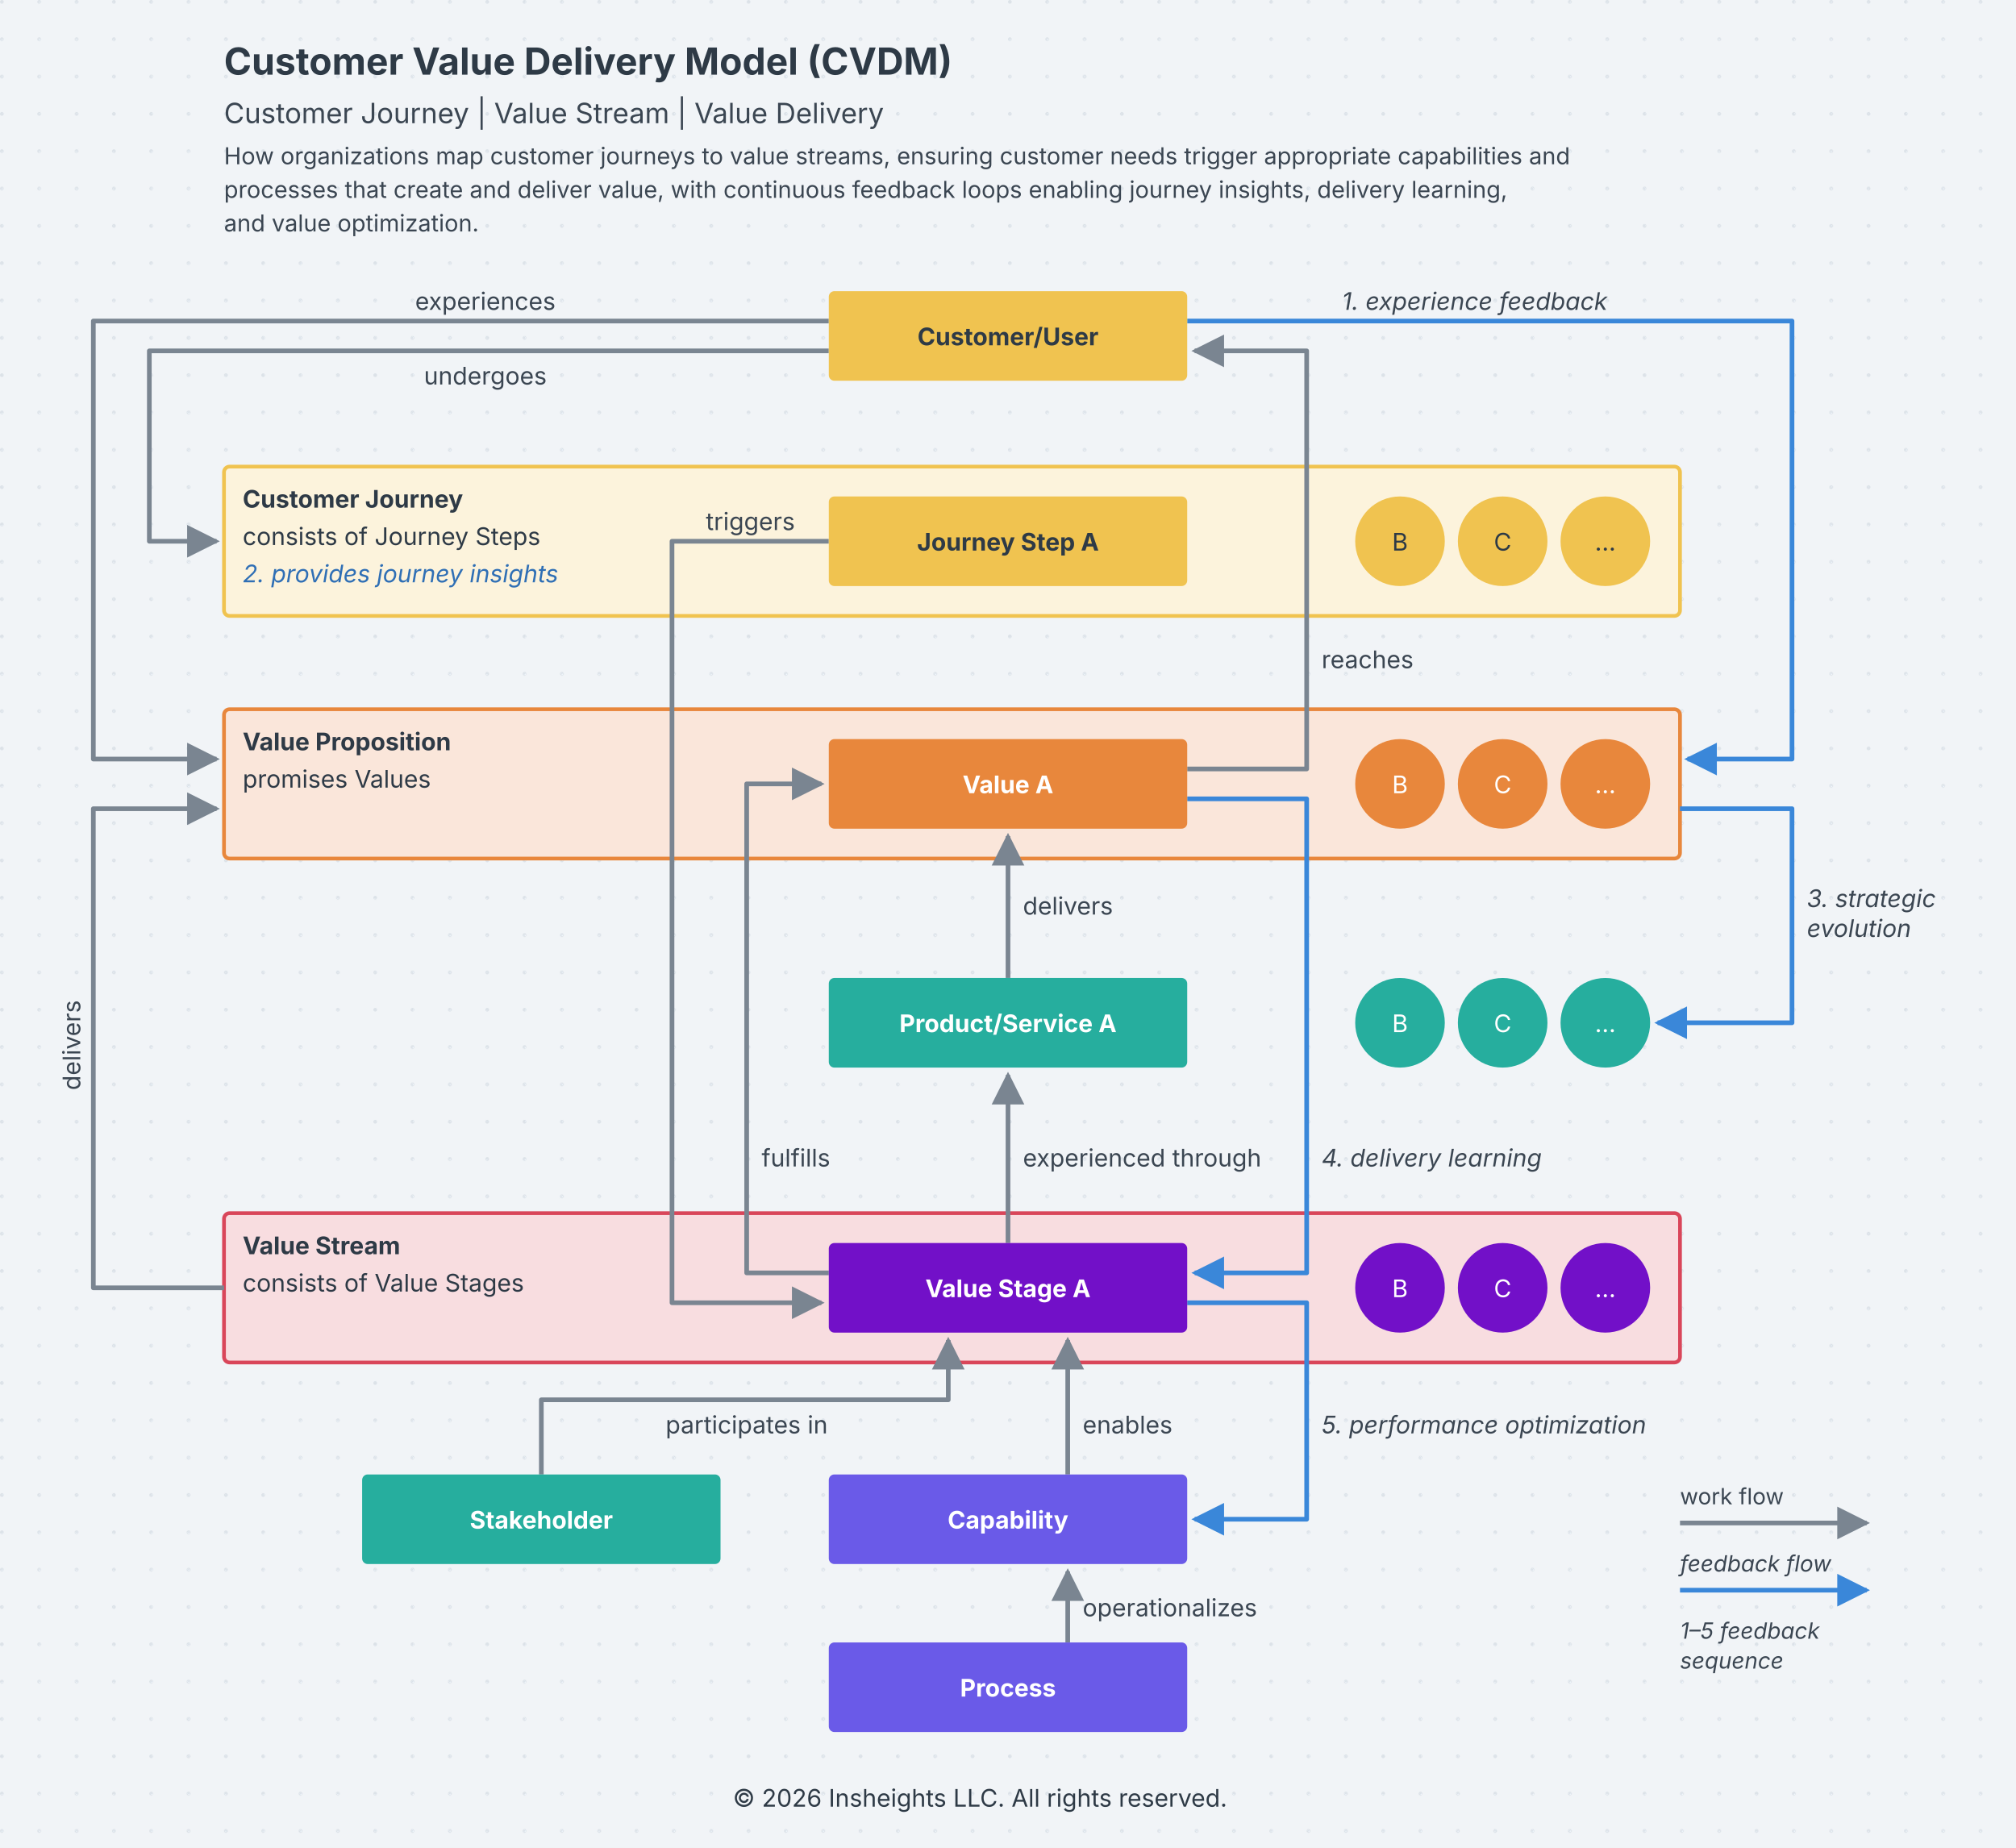
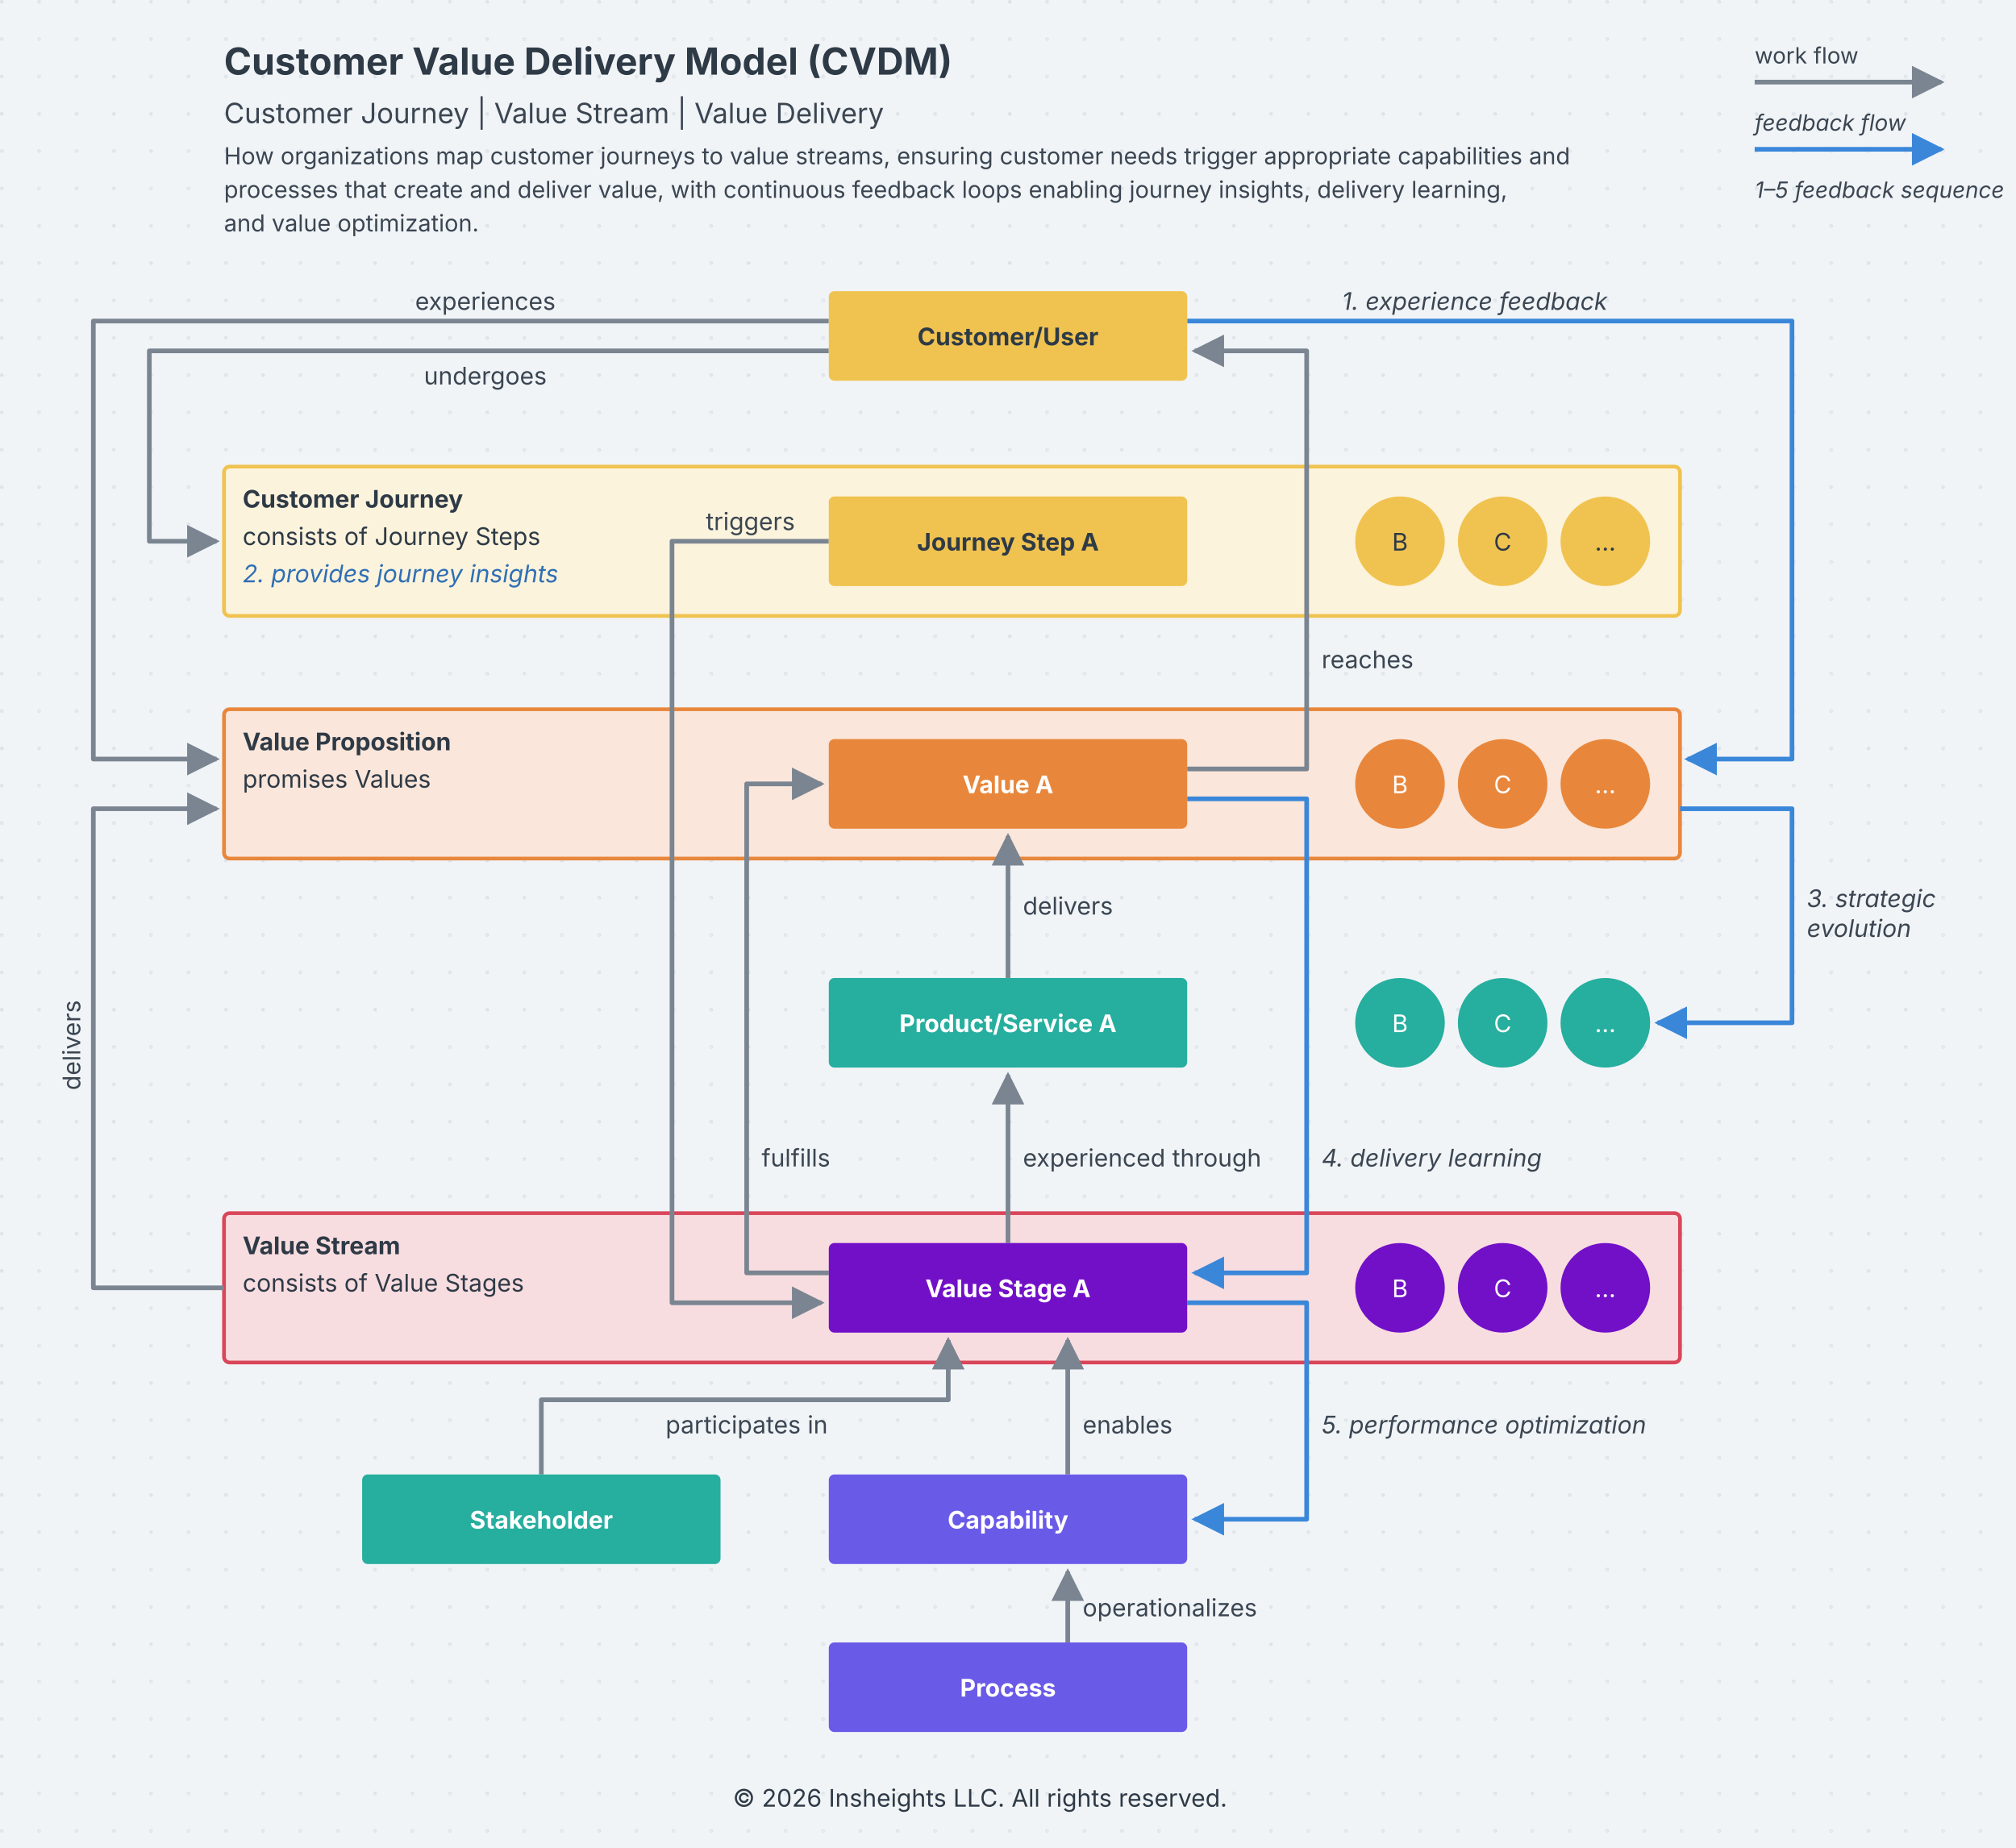
<svg xmlns="http://www.w3.org/2000/svg" width="1080" height="990" viewBox="0 0 1080 990" font-family="Inter, 'Segoe UI', Roboto, Helvetica, Arial, sans-serif">
  <defs>
    <pattern id="dots" width="20" height="20" patternUnits="userSpaceOnUse">
      <circle cx="1" cy="1" r="1" fill="#DCE2E8" />
    </pattern>
    <marker id="ag" viewBox="0 0 10 10" refX="9" refY="5" markerWidth="7" markerHeight="7" orient="auto-start-reverse">
      <path d="M0,0 L10,5 L0,10 z" fill="#7A8591" />
    </marker>
    <marker id="ab" viewBox="0 0 10 10" refX="9" refY="5" markerWidth="7" markerHeight="7" orient="auto-start-reverse">
      <path d="M0,0 L10,5 L0,10 z" fill="#3A87D9" />
    </marker>
    <style>
      .work  { fill: none; stroke: #7A8591; stroke-width: 2.5; stroke-linejoin: round; marker-end: url(#ag); }
      .fb    { fill: none; stroke: #3A87D9; stroke-width: 2.5; stroke-linejoin: round; marker-end: url(#ab); }
      .lbl   { font-size: 13px; fill: #3B4652; }
      .lblf  { font-size: 13px; fill: #3B4652; font-style: italic; }
      .h     { font-size: 13px; font-weight: 700; }
      .t     { font-size: 13px; }
      .ti    { font-size: 13px; font-style: italic; }
      .c     { font-size: 13px; font-weight: 700; text-anchor: middle; }
      .ct    { font-size: 13px; text-anchor: middle; }
      .dark  { fill: #2E3A46; }
      .wht   { fill: #FFFFFF; }
    </style>
  </defs>
  <rect width="1080" height="990" fill="#F1F4F7" />
  <rect width="1080" height="990" fill="url(#dots)" />
  <text x="120" y="40" font-size="20" font-weight="700" fill="#2E3A46">Customer Value Delivery Model (CVDM)</text>
  <text x="120" y="66" font-size="15" fill="#3B4652">Customer Journey | Value Stream | Value Delivery</text>
  <text x="120" y="88" font-size="12.5" fill="#3B4652">How organizations map customer journeys to value streams, ensuring customer needs trigger appropriate capabilities and</text>
  <text x="120" y="106" font-size="12.5" fill="#3B4652">processes that create and deliver value, with continuous feedback loops enabling journey insights, delivery learning,</text>
  <text x="120" y="124" font-size="12.5" fill="#3B4652">and value optimization.</text>
  <rect x="120" y="250" width="780" height="80" rx="3" fill="#FCF3DC" stroke="#F0C350" stroke-width="2" />
  <text class="h dark" x="130" y="272">Customer Journey</text>
  <text class="t dark" x="130" y="292">consists of Journey Steps</text>
  <text class="ti" x="130" y="312" fill="#2F6FB5">2. provides journey insights</text>
  <rect x="120" y="380" width="780" height="80" rx="3" fill="#FAE6DA" stroke="#E8873C" stroke-width="2" />
  <text class="h dark" x="130" y="402">Value Proposition</text>
  <text class="t dark" x="130" y="422">promises Values</text>
  <rect x="120" y="650" width="780" height="80" rx="3" fill="#F8DDE0" stroke="#D9465A" stroke-width="2" />
  <text class="h dark" x="130" y="672">Value Stream</text>
  <text class="t dark" x="130" y="692">consists of Value Stages</text>
  <path class="work" d="M444,172 H50 V406.7 H116" />
  <text class="lbl" x="260" y="166" text-anchor="middle">experiences</text>
  <path class="work" d="M444,188 H80 V290 H116" />
  <text class="lbl" x="260" y="206" text-anchor="middle">undergoes</text>
  <path class="work" d="M120,690 H50 V433.3 H116" />
  <text class="lbl" transform="translate(43,560) rotate(-90)" text-anchor="middle">delivers</text>
  <path class="work" d="M444,290 H360 V698 H440" />
  <text class="lbl" x="402" y="284" text-anchor="middle">triggers</text>
  <path class="work" d="M444,682 H400 V420 H440" />
  <text class="lbl" x="408" y="625">fulfills</text>
  <path class="work" d="M540,524 V448" />
  <text class="lbl" x="548" y="490">delivers</text>
  <path class="work" d="M540,666 V576" />
  <text class="lbl" x="548" y="625">experienced through</text>
  <path class="work" d="M636,412 H700 V188 H640" />
  <text class="lbl" x="708" y="358">reaches</text>
  <path class="work" d="M290,790 V750 H508 V718" />
  <text class="lbl" x="400" y="768" text-anchor="middle">participates in</text>
  <path class="work" d="M572,790 V718" />
  <text class="lbl" x="580" y="768">enables</text>
  <path class="work" d="M572,880 V842" />
  <text class="lbl" x="580" y="866">operationalizes</text>
  <path class="fb" d="M636,172 H960 V406.7 H904" />
  <text class="lblf" x="790" y="166" text-anchor="middle">1. experience feedback</text>
  <path class="fb" d="M900,433.3 H960 V548 H888" />
  <text class="lblf" x="968" y="486">3. strategic</text>
  <text class="lblf" x="968" y="502">evolution</text>
  <path class="fb" d="M636,428 H700 V682 H640" />
  <text class="lblf" x="708" y="625">4. delivery learning</text>
  <path class="fb" d="M636,698 H700 V814 H640" />
  <text class="lblf" x="708" y="768">5. performance optimization</text>
  <rect x="444" y="156" width="192" height="48" rx="3" fill="#F0C350" />
  <text class="c dark" x="540" y="185">Customer/User</text>
  <rect x="444" y="266" width="192" height="48" rx="3" fill="#F0C350" />
  <text class="c dark" x="540" y="295">Journey Step A</text>
  <circle cx="750" cy="290" r="24" fill="#F0C350" />
  <text class="ct dark" x="750" y="295">B</text>
  <circle cx="805" cy="290" r="24" fill="#F0C350" />
  <text class="ct dark" x="805" y="295">C</text>
  <circle cx="860" cy="290" r="24" fill="#F0C350" />
  <text class="ct dark" x="860" y="295">…</text>
  <rect x="444" y="396" width="192" height="48" rx="3" fill="#E8873C" />
  <text class="c wht" x="540" y="425">Value A</text>
  <circle cx="750" cy="420" r="24" fill="#E8873C" />
  <text class="ct wht" x="750" y="425">B</text>
  <circle cx="805" cy="420" r="24" fill="#E8873C" />
  <text class="ct wht" x="805" y="425">C</text>
  <circle cx="860" cy="420" r="24" fill="#E8873C" />
  <text class="ct wht" x="860" y="425">…</text>
  <rect x="444" y="524" width="192" height="48" rx="3" fill="#26AE9E" />
  <text class="c wht" x="540" y="553">Product/Service A</text>
  <circle cx="750" cy="548" r="24" fill="#26AE9E" />
  <text class="ct wht" x="750" y="553">B</text>
  <circle cx="805" cy="548" r="24" fill="#26AE9E" />
  <text class="ct wht" x="805" y="553">C</text>
  <circle cx="860" cy="548" r="24" fill="#26AE9E" />
  <text class="ct wht" x="860" y="553">…</text>
  <rect x="444" y="666" width="192" height="48" rx="3" fill="#7210C8" />
  <text class="c wht" x="540" y="695">Value Stage A</text>
  <circle cx="750" cy="690" r="24" fill="#7210C8" />
  <text class="ct wht" x="750" y="695">B</text>
  <circle cx="805" cy="690" r="24" fill="#7210C8" />
  <text class="ct wht" x="805" y="695">C</text>
  <circle cx="860" cy="690" r="24" fill="#7210C8" />
  <text class="ct wht" x="860" y="695">…</text>
  <rect x="194" y="790" width="192" height="48" rx="3" fill="#26AE9E" />
  <text class="c wht" x="290" y="819">Stakeholder</text>
  <rect x="444" y="790" width="192" height="48" rx="3" fill="#6A5AE8" />
  <text class="c wht" x="540" y="819">Capability</text>
  <rect x="444" y="880" width="192" height="48" rx="3" fill="#6A5AE8" />
  <text class="c wht" x="540" y="909">Process</text>
-   <text x="900" y="806" font-size="12" fill="#3B4652">work flow</text>
-   <path class="work" d="M900,816 H1000" />
-   <text x="900" y="842" font-size="12" fill="#3B4652" font-style="italic">feedback flow</text>
-   <path class="fb" d="M900,852 H1000" />
-   <text x="900" y="878" font-size="12" fill="#3B4652" font-style="italic">1–5 feedback</text>
-   <text x="900" y="894" font-size="12" fill="#3B4652" font-style="italic">sequence</text>
+   <text x="940" y="34" font-size="12" fill="#3B4652">work flow</text>
+   <path class="work" d="M940,44 H1040" />
+   <text x="940" y="70" font-size="12" fill="#3B4652" font-style="italic">feedback flow</text>
+   <path class="fb" d="M940,80 H1040" />
+   <text x="940" y="106" font-size="12" fill="#3B4652" font-style="italic">1–5 feedback sequence</text>
  <text x="525" y="968" font-size="13" fill="#2E3A46" text-anchor="middle">© 2026 Insheights LLC. All rights reserved.</text>
</svg>
